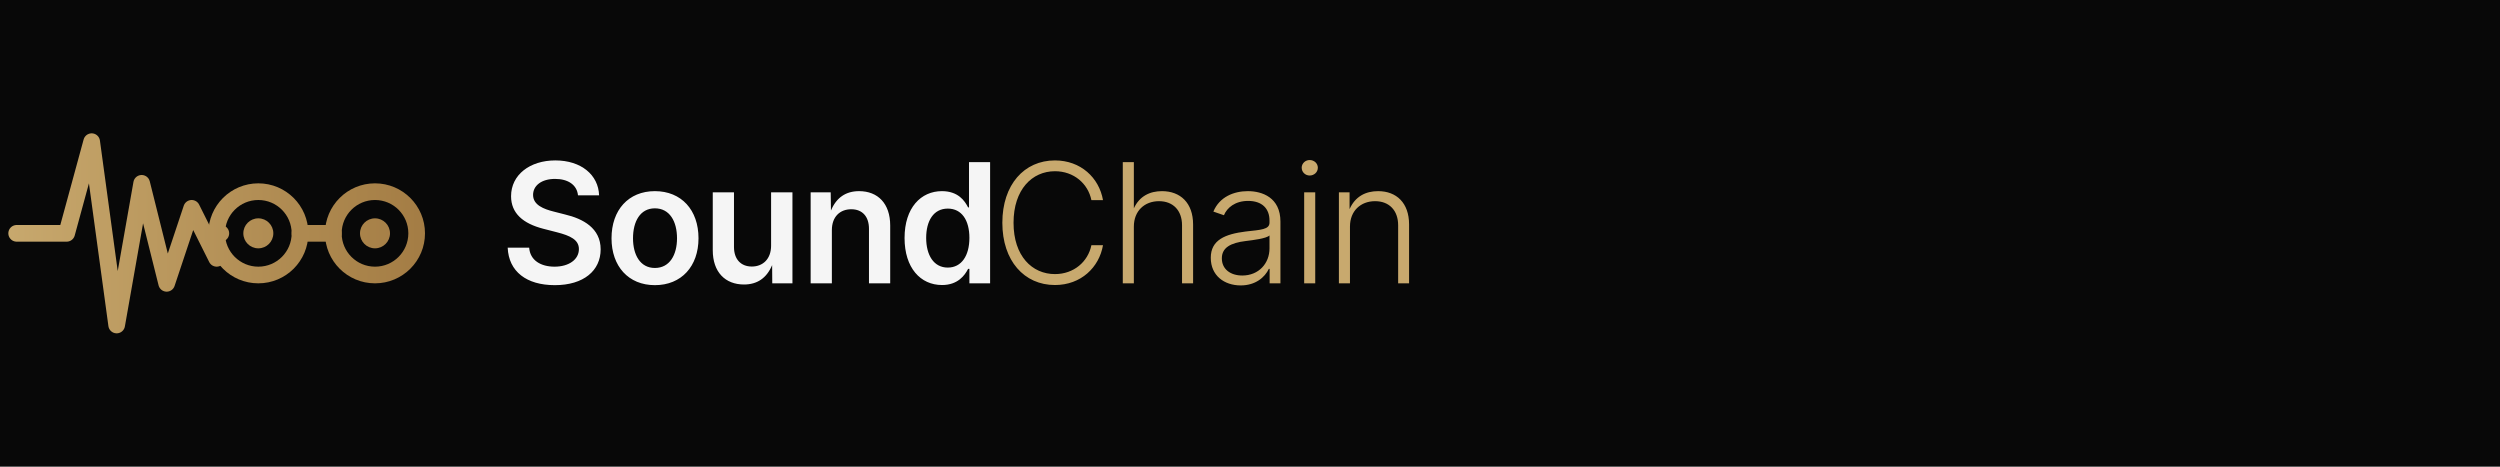
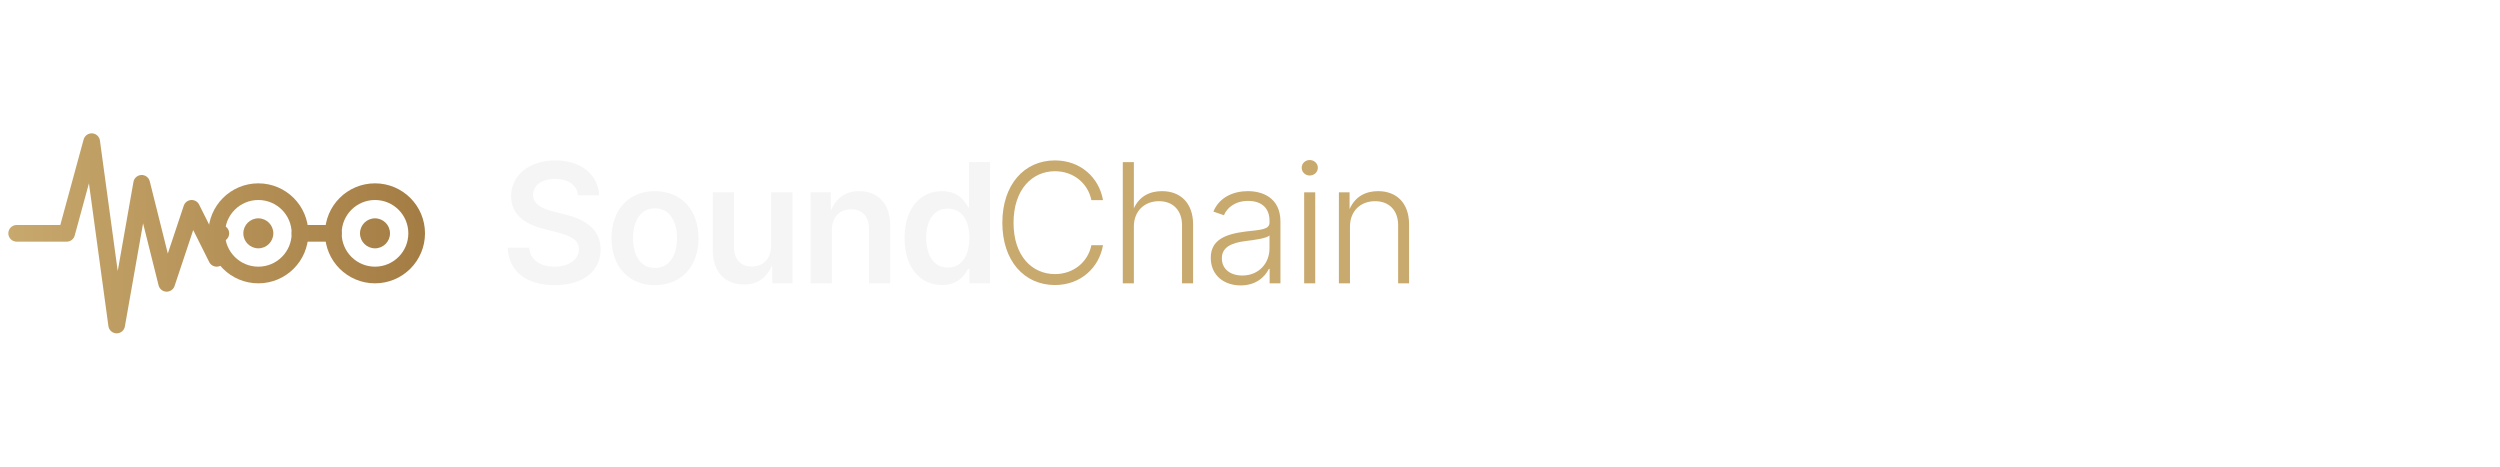
<svg xmlns="http://www.w3.org/2000/svg" width="300" height="56" viewBox="0 0 300 56" fill="none">
-   <rect width="300" height="56" fill="#080808" />
  <defs>
    <linearGradient id="gd2" x1="0" y1="28" x2="56" y2="28" gradientUnits="userSpaceOnUse">
      <stop offset="0%" stop-color="#c8a96e" />
      <stop offset="100%" stop-color="#a07840" />
    </linearGradient>
  </defs>
  <path d="M2 28 L8 28 L11 17 L14 39 L17 22 L20 34 L23 25 L26 31" stroke="url(#gd2)" stroke-width="2" stroke-linecap="round" stroke-linejoin="round" fill="none" />
  <circle cx="31" cy="28" r="5" stroke="url(#gd2)" stroke-width="2" fill="none" />
  <circle cx="31" cy="28" r="1.8" fill="url(#gd2)" />
  <line x1="36" y1="28" x2="40" y2="28" stroke="url(#gd2)" stroke-width="2" stroke-linecap="round" />
  <circle cx="45" cy="28" r="5" stroke="url(#gd2)" stroke-width="2" fill="none" />
  <circle cx="45" cy="28" r="1.8" fill="url(#gd2)" />
  <line x1="26" y1="28" x2="26.5" y2="28" stroke="url(#gd2)" stroke-width="2" stroke-linecap="round" />
  <text x="60" y="34" font-family="Inter, sans-serif" font-size="20" font-weight="600" fill="#f5f5f5" letter-spacing="-0.5">Sound</text>
  <text x="119" y="34" font-family="Inter, sans-serif" font-size="20" font-weight="300" fill="#c8a96e" letter-spacing="-0.5">Chain</text>
</svg>
